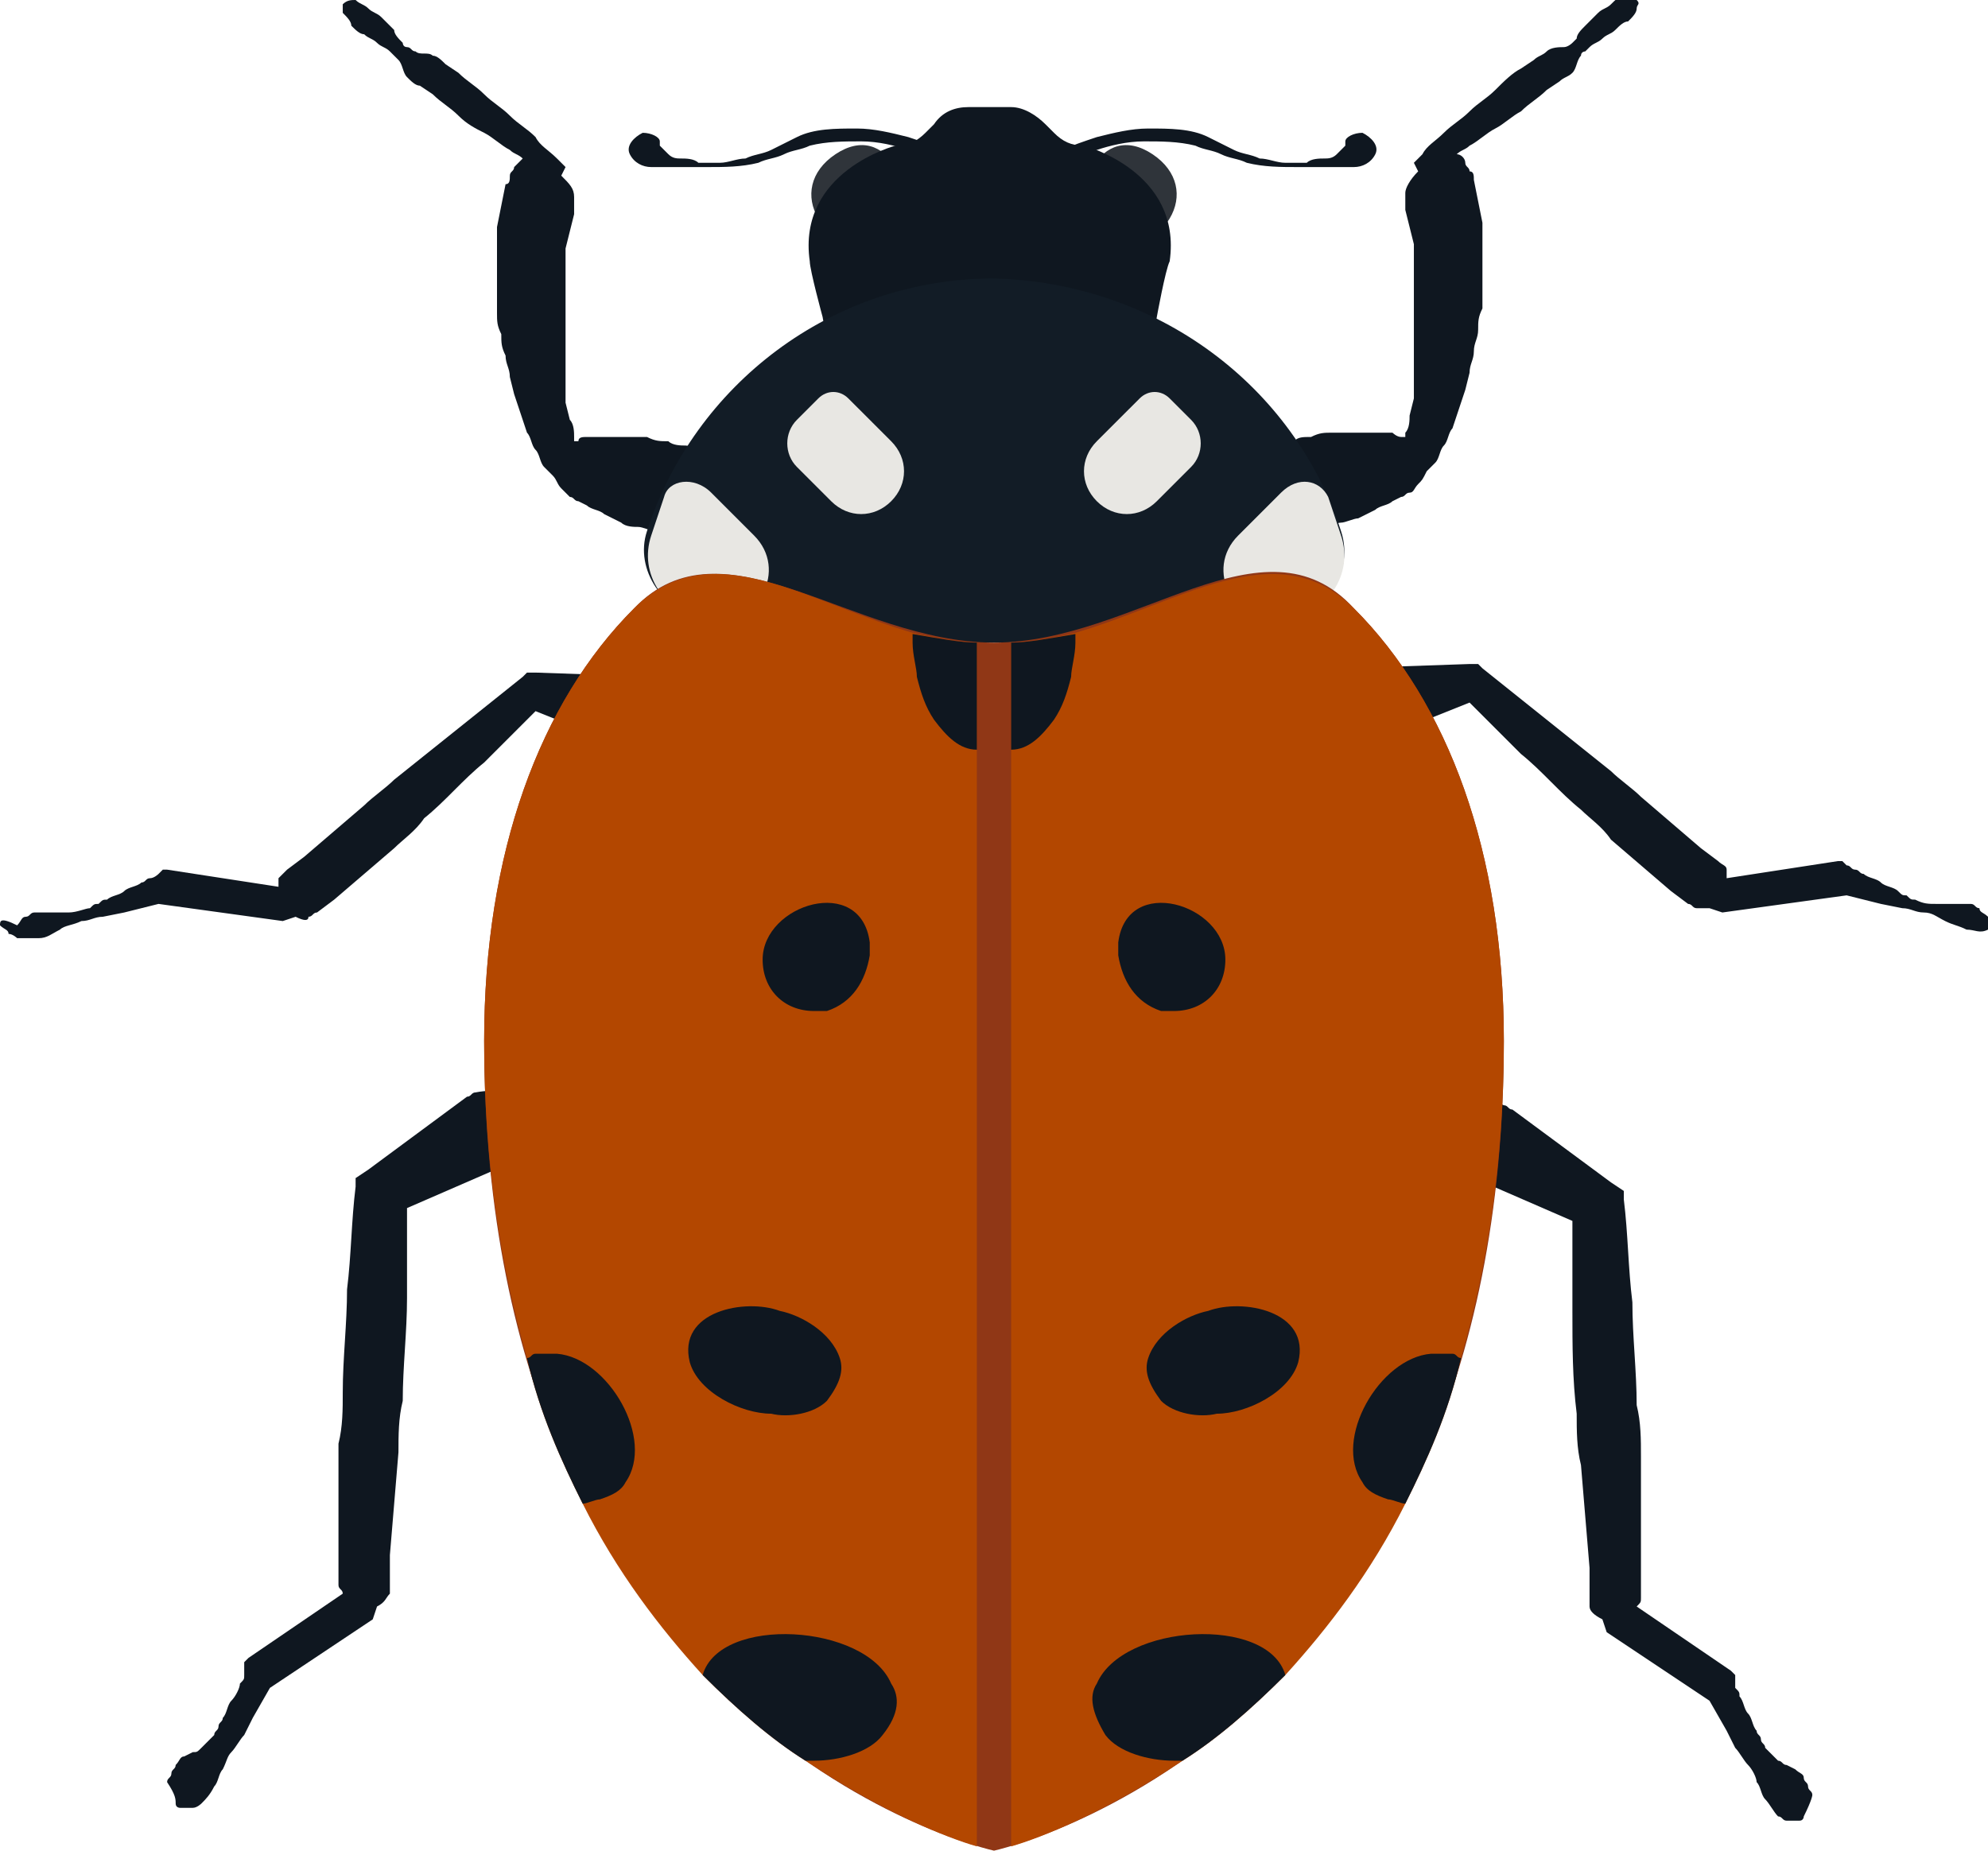
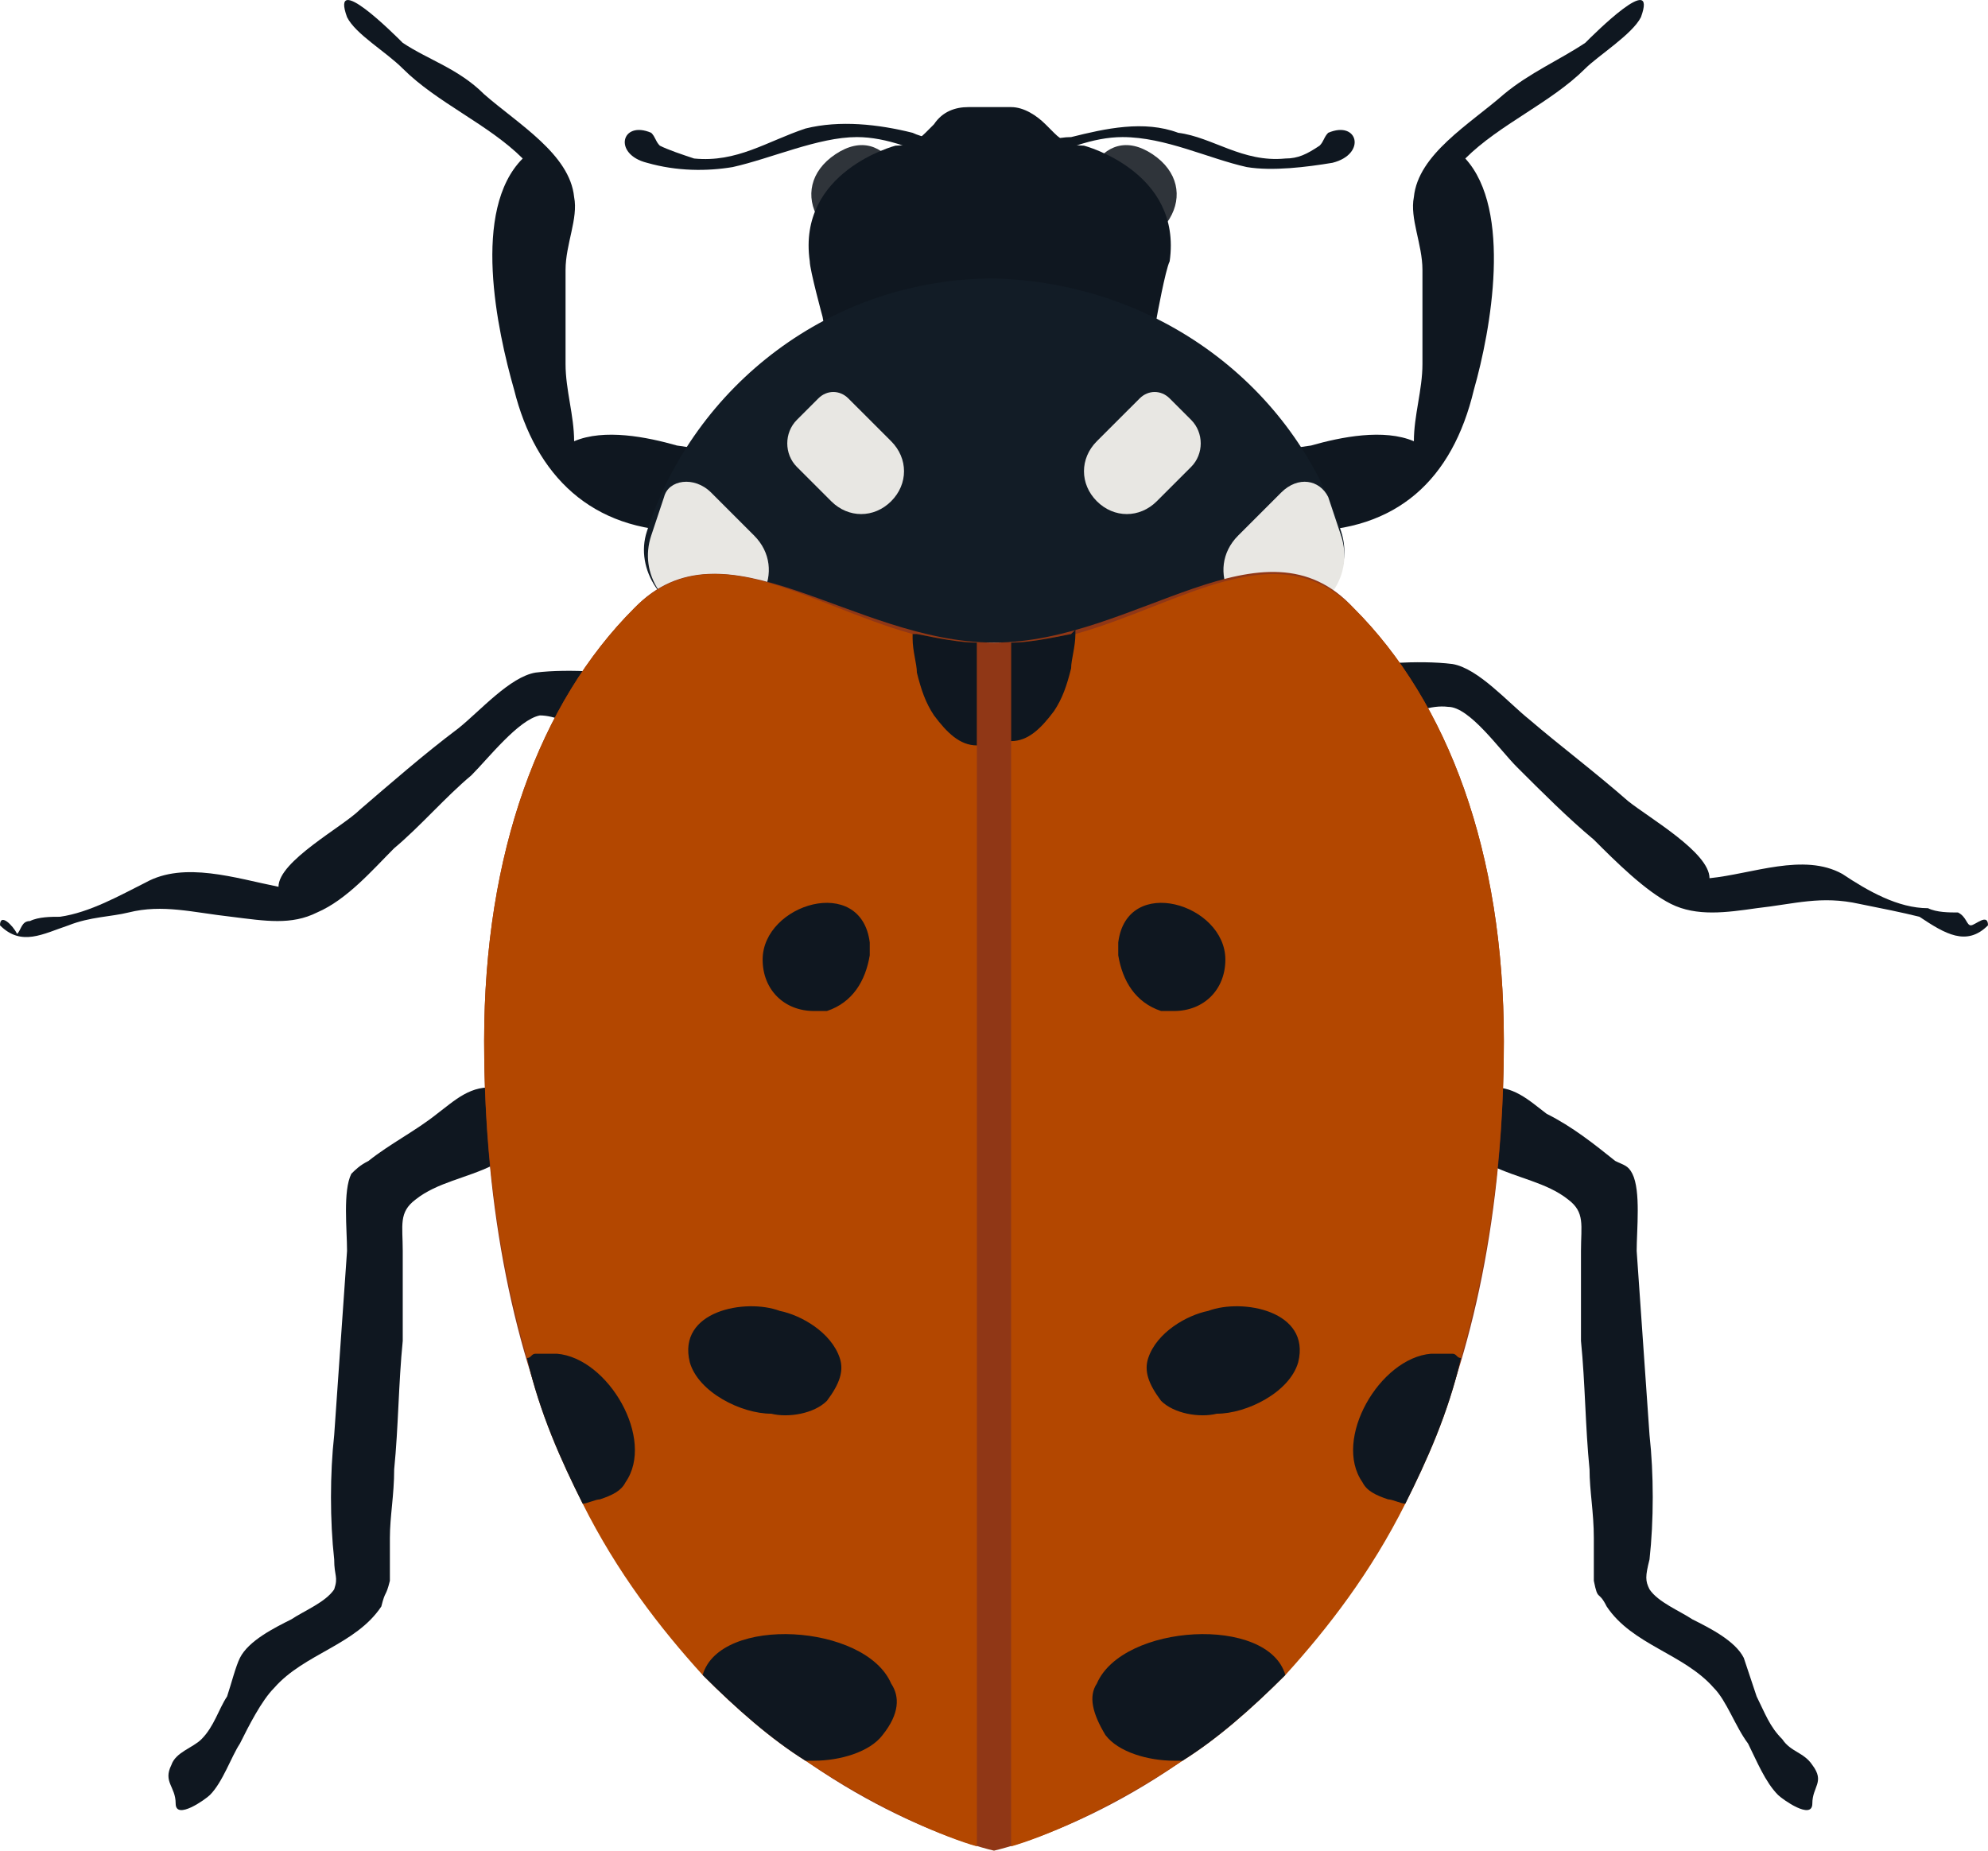
- <svg xmlns="http://www.w3.org/2000/svg" width="46.4" height="43.2" viewBox="-260 469 46.4 43.2" enable-background="new -260 469 46.4 43.2">
-   <switch>
-     <g>
-       <g>
-         <path d="m-239.1 472.9c.3.5-.4.3-.9.6s-.6 1.1-.9.6-.2-1.1.4-1.5 1.1-.2 1.4.3" fill="#2f343a" />
-         <path d="m-234.5 472.9c-.3.5.4.3.9.6s.6 1.1.9.6.2-1.1-.4-1.5-1.1-.2-1.4.3" fill="#2f343a" />
-       </g>
-       <path d="m-234.4 477c.7 0 1.3.1 1.4-.6 0 0 .2-1.1.3-1.3.3-2.1-2-2.7-2-2.7-.3 0-.5-.1-.7-.3l-.2-.2c-.2-.2-.5-.4-.8-.4h-1c-.3 0-.6.1-.8.4l-.2.2c-.2.2-.4.3-.7.3 0 0-2.3.6-2 2.7 0 .2.3 1.3.3 1.3.1.7.7.6 1.4.6h5" fill="#0f1720" />
-       <g>
-         <path d="m-237.8 472.9c0 0 0 0 0 0-.1-.1-.2-.1-.3-.1-.2-.1-.4-.2-.7-.3-.3-.1-.7-.2-1.1-.2-.4 0-.8 0-1.2.1-.2.1-.4.1-.6.2-.2.1-.4.1-.6.2-.4.1-.8.1-1.2.1-.2 0-.3 0-.5 0-.1 0-.3 0-.4 0-.1 0-.2 0-.3 0-.1 0-.1 0-.1 0-.2 0-.4-.1-.5-.3s.1-.4.3-.5c.2 0 .4.1.4.2 0 0 0 0 0 .1 0 0 .1.1.2.2.1.1.2.1.3.1.1 0 .3 0 .4.1.2 0 .3 0 .5 0 .2 0 .4-.1.6-.1.2-.1.4-.1.6-.2.2-.1.4-.2.6-.3.4-.2.9-.2 1.4-.2.4 0 .8.1 1.2.2.3.1.6.2.8.3.1 0 .2.1.2.1.1 0 .1 0 .1 0 .1.1.2.2.1.4.2-.1 0 0-.2-.1" fill="#0f1720" />
-         <path d="m-235.4 472.9c0 0 .1 0 0 0 .1-.1.2-.1.3-.1.2-.1.4-.2.7-.3.3-.1.7-.2 1.1-.2.4 0 .8 0 1.2.1.2.1.4.1.6.2.2.1.4.1.6.2.4.1.8.1 1.2.1.2 0 .3 0 .5 0 .1 0 .3 0 .4 0 .1 0 .2 0 .3 0 .1 0 .1 0 .1 0 .2 0 .4-.1.5-.3s-.1-.4-.3-.5c-.2 0-.4.1-.4.2 0 0 0 0 0 .1 0 0-.1.1-.2.2-.1.1-.2.1-.3.1-.1 0-.3 0-.4.1-.2 0-.3 0-.5 0-.2 0-.4-.1-.6-.1-.2-.1-.4-.1-.6-.2-.2-.1-.4-.2-.6-.3-.4-.2-.9-.2-1.4-.2-.4 0-.8.1-1.2.2-.3.1-.6.2-.8.3-.1 0-.2.1-.2.1-.1 0-.1 0-.1 0-.1.1-.2.2-.1.4-.1-.1.1 0 .2-.1" fill="#0f1720" />
-       </g>
-       <g>
-         <g>
-           <g>
-             <path d="m-213.6 490.4c-.1-.1-.2-.1-.2-.2-.1 0-.1-.1-.2-.1-.1 0-.1 0-.2 0-.1 0-.1 0-.2 0h-.2c-.1 0-.2 0-.2 0-.2 0-.3 0-.5-.1-.1 0-.1 0-.2-.1-.1 0-.1 0-.2-.1-.1-.1-.3-.1-.4-.2-.1-.1-.3-.1-.4-.2-.1 0-.1-.1-.2-.1-.1 0-.1-.1-.2-.1l-.1-.1h-.1l-2.6.4c0-.1 0-.2 0-.2 0-.1-.1-.1-.2-.2l-.4-.3-.7-.6-.7-.6c-.2-.2-.5-.4-.7-.6-.5-.4-1-.8-1.5-1.2-.5-.4-1-.8-1.5-1.2l-.1-.1h-.2l-2.9.1c-.1 0-.2 0-.3.1-.5.2-.7.7-.5 1.2s.7.7 1.2.5l2.5-1c.4.4.8.8 1.2 1.2.5.4.9.9 1.4 1.3.2.2.5.4.7.7l.7.6.7.6.4.3c.1 0 .1.1.2.1.1 0 .2 0 .3 0l.3.1 2.9-.4.8.2.5.1c.2 0 .3.1.5.1.2 0 .3.1.5.2.2.1.3.1.5.2.2 0 .3.1.5 0 .1 0 .2 0 .2-.1.1 0 .2-.1.2-.2-.4.1-.4 0-.4 0" fill="#0f1720" />
-             <path d="m-217.7 510.9c0-.1-.1-.1-.1-.2 0-.1-.1-.1-.1-.2 0-.1-.1-.1-.2-.2l-.2-.1c-.1 0-.1-.1-.2-.1-.1-.1-.2-.2-.3-.3 0-.1-.1-.1-.1-.2 0-.1-.1-.1-.1-.2-.1-.1-.1-.3-.2-.4-.1-.1-.1-.3-.2-.4 0-.1 0-.1-.1-.2 0-.1 0-.2 0-.2v-.1l-.1-.1-2.2-1.5c.1-.1.1-.1.1-.2 0-.1 0-.2 0-.3v-.6-1.2-1.2c0-.4 0-.8-.1-1.2 0-.8-.1-1.6-.1-2.4-.1-.8-.1-1.6-.2-2.4v-.2l-.3-.2-2.3-1.7c-.1 0-.1-.1-.2-.1-.4-.2-1 0-1.2.5s0 1 .5 1.2l2.3 1c0 .7 0 1.4 0 2.1 0 .8 0 1.6.1 2.4 0 .4 0 .8.1 1.2l.1 1.2.1 1.2v.6c0 .1 0 .2 0 .3 0 .1.1.2.3.3l.1.3 2.4 1.6.4.7.2.4c.1.1.2.3.3.4.1.1.2.3.2.4.1.1.1.3.2.4.1.1.2.3.3.4.1 0 .1.1.2.1.1 0 .2 0 .3 0 .1 0 .1-.1.1-.1.2-.4.2-.5.2-.5" fill="#0f1720" />
-             <path d="m-229.1 481.3c.1 0 .3-.1.4-.1.1 0 .3-.1.4-.1l.4-.2c.1-.1.3-.1.4-.2l.2-.1c.1 0 .1-.1.2-.1.1 0 .1-.1.2-.2.1-.1.1-.1.2-.3l.2-.2c.1-.1.1-.3.2-.4.1-.1.1-.3.2-.4.1-.3.2-.6.3-.9l.1-.4c0-.2.1-.3.1-.5 0-.2.1-.3.1-.5 0-.2 0-.3.1-.5 0-.2 0-.3 0-.5v-.5c0-.2 0-.3 0-.5 0-.2 0-.3 0-.5l-.1-.5-.1-.5c0-.1 0-.2-.1-.2 0-.1-.1-.1-.1-.2 0-.1-.1-.2-.2-.2.1-.1.2-.1.3-.2.2-.1.4-.3.6-.4.2-.1.4-.3.6-.4.2-.2.4-.3.6-.5l.3-.2c.1-.1.2-.1.3-.2.1-.1.1-.3.2-.4 0-.1.1-.1.1-.1 0 0 .1-.1.1-.1.1-.1.2-.1.3-.2.1-.1.2-.1.3-.2.1-.1.2-.2.3-.2.1-.1.2-.2.2-.3 0-.1.1-.1 0-.2 0-.1-.2-.2-.3-.1-.1 0-.2.1-.3.2-.1.1-.2.1-.3.2-.1.1-.2.2-.3.3-.1.1-.2.2-.2.3 0 0-.1.1-.1.1 0 0-.1.1-.2.1-.1 0-.3 0-.4.1-.1.1-.2.1-.3.2l-.3.2c-.2.1-.4.3-.6.5-.2.2-.4.3-.6.5-.2.2-.4.3-.6.5-.2.2-.4.3-.5.5l-.2.2.1.2c-.2.2-.3.4-.3.5 0 .1 0 .1 0 .2 0 .1 0 .1 0 .2l.1.4.1.4c0 .1 0 .3 0 .4 0 .1 0 .3 0 .4v.4c0 .1 0 .3 0 .4 0 .1 0 .3 0 .4 0 .1 0 .3 0 .4 0 .1 0 .3 0 .4v.4c0 .1 0 .3 0 .4l-.1.4c0 .1 0 .3-.1.4 0 0 0 .1 0 .1 0 0-.1 0-.1 0-.1 0-.2-.1-.2-.1-.1 0-.2 0-.2 0h-.2c-.2 0-.3 0-.5 0h-.5c-.2 0-.3 0-.5.1-.2 0-.3 0-.4.1-.1 0-.3.1-.4.1-.1 0-.3.1-.4.1-.5.1-.8.6-.7 1.1.1.5.6.9 1.1.8.1 0 .3-.1.4-.1.4.1.6 0 .7 0m2.2-1.6c0 0 0 0 0 0" fill="#0f1720" />
-           </g>
-           <g>
-             <path d="m-260 490.6c.1.1.2.1.2.2.1 0 .2.1.2.1.2 0 .3 0 .5 0 .2 0 .3-.1.5-.2.1-.1.3-.1.5-.2.2 0 .3-.1.5-.1l.5-.1.8-.2 2.9.4.3-.1c.2.1.3.1.3 0 .1 0 .1-.1.2-.1l.4-.3.7-.6.7-.6c.2-.2.5-.4.7-.7.5-.4.9-.9 1.4-1.3.4-.4.8-.8 1.2-1.2l2.5 1c.5.2 1 0 1.2-.5.2-.5 0-1-.5-1.2-.1 0-.2-.1-.3-.1l-2.9-.1h-.2l-.1.1c-.5.4-1 .8-1.5 1.2-.5.4-1 .8-1.5 1.2-.2.2-.5.4-.7.6l-.7.6-.7.6-.4.3c-.1.1-.1.1-.2.2 0 .1 0 .1 0 .2l-2.6-.4h-.1l-.1.1c0 0-.1.1-.2.1-.1 0-.1.1-.2.1-.1.1-.3.1-.4.2-.1.1-.3.1-.4.2-.1 0-.1 0-.2.1-.1 0-.1 0-.2.1-.1 0-.3.1-.5.1-.1 0-.2 0-.2 0h-.2c-.1 0-.1 0-.2 0-.1 0-.1 0-.2 0-.1 0-.1.1-.2.1-.1 0-.1.1-.2.2-.4-.2-.4-.1-.4 0" fill="#0f1720" />
-             <path d="m-255.9 511.1c0 .1.1.1.1.1.1 0 .2 0 .3 0 .1 0 .2-.1.2-.1.1-.1.2-.2.3-.4.1-.1.1-.3.2-.4.1-.2.1-.3.2-.4.1-.1.2-.3.3-.4l.2-.4.4-.7 2.4-1.6.1-.3c.2-.1.2-.2.3-.3 0-.1 0-.2 0-.3v-.6l.1-1.2.1-1.2c0-.4 0-.8.1-1.2 0-.8.1-1.6.1-2.4 0-.7 0-1.4 0-2.1l2.3-1c.4-.2.6-.7.5-1.2s-.7-.6-1.2-.5c-.1 0-.1.1-.2.1l-2.3 1.7-.3.2v.2c-.1.8-.1 1.6-.2 2.4 0 .8-.1 1.6-.1 2.4 0 .4 0 .8-.1 1.2v1.2 1.2.6c0 .1 0 .2 0 .3 0 .1.1.1.1.2l-2.2 1.5-.1.1v.1c0 .1 0 .1 0 .2 0 .1 0 .1-.1.2 0 .1-.1.3-.2.4-.1.1-.1.3-.2.4 0 .1-.1.1-.1.2 0 .1-.1.1-.1.2-.1.1-.2.2-.3.3-.1.1-.1.1-.2.1l-.2.1c-.1 0-.1.1-.2.2 0 .1-.1.1-.1.2 0 .1-.1.1-.1.2.2.3.2.4.2.5" fill="#0f1720" />
-             <path d="m-244 481.4c.1 0 .3.1.4.1.5.1 1-.2 1.1-.8.1-.5-.2-1-.7-1.1-.1 0-.3-.1-.4-.1-.1 0-.3-.1-.4-.1-.1 0-.3 0-.4-.1-.2 0-.3 0-.5-.1h-.5c-.2 0-.3 0-.5 0h-.2c-.1 0-.2 0-.2 0-.1 0-.2 0-.2.1 0 0-.1 0-.1 0 0 0 0-.1 0-.1 0-.1 0-.3-.1-.4l-.1-.4c0-.1 0-.3 0-.4v-.4c0-.1 0-.3 0-.4 0-.1 0-.3 0-.4 0-.1 0-.3 0-.4 0-.1 0-.3 0-.4v-.4c0-.1 0-.3 0-.4 0-.1 0-.3 0-.4l.1-.4.1-.4c0-.1 0-.1 0-.2 0-.1 0-.1 0-.2 0-.2-.1-.3-.3-.5l.1-.2-.2-.2c-.2-.2-.4-.3-.5-.5-.2-.2-.4-.3-.6-.5-.2-.2-.4-.3-.6-.5-.2-.2-.4-.3-.6-.5l-.3-.2c-.1-.1-.2-.2-.3-.2-.1-.1-.3 0-.4-.1-.1 0-.1-.1-.2-.1-.1 0-.1-.1-.1-.1-.1-.1-.2-.2-.2-.3-.1-.1-.2-.2-.3-.3-.1-.1-.2-.1-.3-.2-.1-.1-.2-.1-.3-.2-.1 0-.2 0-.3.1 0 .1 0 .2 0 .2.1.1.2.2.2.3.1.1.2.2.3.2.1.1.2.1.3.2.1.1.2.1.3.2 0 0 .1.1.1.1 0 0 .1.1.1.1.1.1.1.3.2.4.1.1.2.2.3.2l.3.2c.2.2.4.3.6.5.2.2.4.3.6.4.2.1.4.3.6.4.1.1.2.1.3.2-.1.1-.1.1-.2.2 0 .1-.1.1-.1.2 0 .1 0 .2-.1.2l-.1.5-.1.5c0 .2 0 .3 0 .5 0 .2 0 .3 0 .5v.5c0 .2 0 .3 0 .5 0 .2 0 .3.1.5 0 .2 0 .3.1.5 0 .2.1.3.1.5l.1.4c.1.3.2.6.3.9.1.1.1.3.2.4.1.1.1.3.2.4l.2.2c.1.1.1.2.2.3.1.1.1.1.2.2.1 0 .1.1.2.1l.2.1c.1.1.3.1.4.2l.4.2c.1.1.3.1.4.1.1 0 .3.1.4.1.4-.1.5 0 .7 0m-2.6-1.7c0 0 0 0 0 0" fill="#0f1720" />
-           </g>
-         </g>
-         <g>
-           <path d="m-228.7 481.4c.3.9-.3 1.9-1.3 2-1.8.2-4.7.6-6.8.6-2.1 0-5-.3-6.8-.6-.9-.1-1.6-1.1-1.3-2 1.1-3.4 4.3-5.9 8.1-5.9 3.8.1 7 2.5 8.1 5.9" fill="#121c26" />
-           <path d="m-244.5 480.6c-.1.3-.2.6-.3.9-.3.9.3 1.8 1.3 2 0 0 0 0 .1 0 1.1.1 1.8-1.2 1-2-.3-.3-.7-.7-1-1-.4-.4-1-.3-1.1.1" fill="#e8e7e3" />
-           <path d="m-240.9 478.3c-.2.2-.3.3-.5.5-.3.3-.3.8 0 1.1.3.3.5.5.8.8.4.4 1 .4 1.4 0 .4-.4.4-1 0-1.4-.3-.3-.7-.7-1-1-.2-.2-.5-.2-.7 0" fill="#e8e7e3" />
-           <path d="m-229 480.6c.1.3.2.6.3.9.3.9-.3 1.8-1.3 2 0 0 0 0-.1 0-1.1.1-1.8-1.2-1-2 .3-.3.7-.7 1-1 .4-.4.9-.3 1.1.1" fill="#e8e7e3" />
-           <path d="m-232.7 478.3c.2.2.3.3.5.5.3.3.3.8 0 1.1-.3.3-.5.5-.8.8-.4.4-1 .4-1.4 0-.4-.4-.4-1 0-1.4.3-.3.7-.7 1-1 .2-.2.5-.2.7 0" fill="#e8e7e3" />
-         </g>
-         <path d="m-224.9 493.3c0 16.3-11.9 18.9-11.9 18.9s-11.9-2.6-11.9-18.9c0-4.4 1.3-7.9 3.5-10.1 2.1-2.2 5.1.8 8.4.8 3.3 0 6.3-3.1 8.4-.8 2.2 2.2 3.5 5.7 3.5 10.1" fill="#903716" />
-         <g>
-           <g>
-             <path d="m-237.2 484v28.1c-.7-.2-2.2-.8-4-2-.8-.5-1.6-1.2-2.4-2-1-1.1-2-2.4-2.8-4-.5-1-1-2.1-1.3-3.4-.6-2.1-1-4.5-1-7.4 0-4.4 1.3-7.9 3.5-10.1 1.8-1.8 4.1-.1 6.6.6.5.1 1 .2 1.4.2" fill="#b34700" />
-             <path d="m-240.4 500.7c.1.3 0 .6-.3 1-.3.3-.9.4-1.3.3-.7 0-1.7-.5-1.9-1.2-.3-1.2 1.3-1.5 2.1-1.2.5.1 1.2.5 1.4 1.1" fill="#0f1720" />
-             <path d="m-239.4 509.5c-.3.4-1 .6-1.6.6-.1 0-.1 0-.2 0-.8-.5-1.6-1.2-2.4-2 .4-1.4 3.8-1.2 4.4.2.2.3.2.7-.2 1.2" fill="#0f1720" />
-             <path d="m-239.7 491.3c-.1.6-.4 1.1-1 1.3-.1 0-.2 0-.3 0-.7 0-1.2-.5-1.2-1.2 0-1.3 2.3-2 2.5-.4 0 0 0 .1 0 .3" fill="#0f1720" />
-             <path d="m-245.4 503.6c-.1.2-.3.3-.6.4-.1 0-.3.1-.4.1-.5-1-1-2.1-1.3-3.4.1 0 .1-.1.2-.1.2 0 .3 0 .5 0 1.2.1 2.3 2 1.6 3" fill="#0f1720" />
-             <path d="m-237.2 484v2.5c-.4 0-.7-.3-1-.7-.2-.3-.3-.6-.4-1 0-.2-.1-.5-.1-.8 0-.1 0-.2 0-.2.6.1 1.1.2 1.5.2" fill="#0f1720" />
-           </g>
-           <g>
-             <path d="m-236.4 484v28.1c.7-.2 2.2-.8 4-2 .8-.5 1.6-1.2 2.4-2 1-1.1 2-2.4 2.8-4 .5-1 1-2.1 1.3-3.4.6-2.1 1-4.5 1-7.4 0-4.4-1.3-7.9-3.5-10.1-1.8-1.8-4.1-.1-6.6.6-.5.1-1 .2-1.4.2" fill="#b34700" />
-             <path d="m-233.2 500.7c-.1.3 0 .6.3 1 .3.3.9.4 1.3.3.7 0 1.7-.5 1.9-1.2.3-1.2-1.3-1.5-2.1-1.2-.5.1-1.2.5-1.4 1.1" fill="#0f1720" />
-             <path d="m-234.2 509.5c.3.4 1 .6 1.6.6.1 0 .1 0 .2 0 .8-.5 1.6-1.2 2.4-2-.4-1.4-3.8-1.2-4.4.2-.2.3-.1.7.2 1.2" fill="#0f1720" />
-             <path d="m-233.9 491.3c.1.6.4 1.1 1 1.3.1 0 .2 0 .3 0 .7 0 1.2-.5 1.2-1.2 0-1.3-2.3-2-2.5-.4 0 0 0 .1 0 .3" fill="#0f1720" />
-             <path d="m-228.2 503.6c.1.2.3.3.6.4.1 0 .3.1.4.1.5-1 1-2.1 1.3-3.4-.1 0-.1-.1-.2-.1-.2 0-.3 0-.5 0-1.2.1-2.3 2-1.6 3" fill="#0f1720" />
-             <path d="m-236.4 484v2.5c.4 0 .7-.3 1-.7.2-.3.3-.6.4-1 0-.2.1-.5.1-.8 0-.1 0-.2 0-.2-.6.1-1.1.2-1.5.2" fill="#0f1720" />
-           </g>
-         </g>
-       </g>
-     </g>
-   </switch>
+ <svg xmlns="http://www.w3.org/2000/svg" width="46.4" height="43.2" viewBox="0 0 46.4 43.2" enable-background="new 0 0 46.4 43.2">
+   <g fill="#2f343a">
+     <path d="m20.9 3.9c.3.5-.4.3-.9.6s-.6 1.1-.9.6-.2-1.1.4-1.5 1.1-.2 1.4.3" />
+     <path d="m25.5 3.9c-.3.5.4.3.9.6s.6 1.1.9.6.2-1.1-.4-1.5-1.1-.2-1.4.3" />
+   </g>
+   <g fill="#0f1720">
+     <path d="m25.6 8c.7 0 1.3.1 1.4-.6 0 0 .2-1.1.3-1.3.3-2.1-2-2.7-2-2.7-.3 0-.5-.1-.7-.3l-.2-.2c-.2-.2-.5-.4-.8-.4h-1c-.3 0-.6.1-.8.4l-.2.2c-.2.2-.4.3-.7.3 0 0-2.3.6-2 2.7 0 .2.3 1.3.3 1.3.1.7.7.6 1.4.6h5" />
+     <path d="m22.1 3.8c-.7-.3-1.4-.6-2.1-.6-.9 0-2 .5-2.9.7-.6.1-1.3.1-2-.1-.8-.2-.6-1 .1-.7.1.1.1.2.2.3.2.1.5.2.8.3 1 .1 1.7-.4 2.6-.7.8-.2 1.7-.1 2.5.1.2.1.7.2.9.3.1.1.3.4.3.4-.2 0-.3 0-.4 0" />
+     <path d="m24.1 3.8c-.1 0-.2.1-.3.1 0 0 .2-.3.3-.4.2-.2.6-.3.9-.3.8-.2 1.7-.4 2.5-.1.8.1 1.5.7 2.5.6.3 0 .5-.1.8-.3.1-.1.1-.2.2-.3.7-.3.9.5.1.7-.6.1-1.4.2-2 .1-.9-.2-1.9-.7-2.9-.7-.7 0-1.4.3-2.1.6" />
+     <path d="m0 21.6c.5.5 1 .2 1.6 0 .5-.2 1-.2 1.4-.3.8-.2 1.5 0 2.4.1.8.1 1.4.2 2-.1.7-.3 1.3-1 1.8-1.5.6-.5 1.2-1.2 1.8-1.7.4-.4 1.1-1.3 1.6-1.4.7 0 1.6.8 2.4.9 1.5.4 1.7-1.6.2-1.8-.8-.1-1.9-.2-2.7-.1-.6.1-1.3.9-1.8 1.3-.8.6-1.6 1.3-2.3 1.9-.4.4-1.9 1.2-1.9 1.8-1-.2-2.2-.6-3.1-.1-.6.3-1.3.7-2 .8-.2 0-.5 0-.7.1-.2 0-.2.2-.3.3-.1-.2-.4-.5-.4-.2" />
+     <path d="m4.1 42.1c0 .4.7-.1.8-.2.3-.3.5-.9.7-1.2.2-.4.5-1 .8-1.3.7-.8 1.9-1 2.5-1.9.1-.4.1-.2.2-.6 0-.1 0-.3 0-.4 0-.2 0-.4 0-.6 0-.5.1-1 .1-1.6.1-1 .1-2 .2-3 0-.7 0-1.4 0-2.1 0-.6-.1-.9.3-1.2.5-.4 1.2-.5 1.8-.8.8-.4 1.2-1.6.1-1.8-.6-.1-1 .3-1.4.6-.5.4-1.1.7-1.6 1.1-.2.1-.3.2-.4.3-.2.4-.1 1.3-.1 1.8-.1 1.4-.2 2.9-.3 4.3-.1.9-.1 2 0 2.9 0 .4.1.4 0 .7-.2.3-.7.5-1 .7-.4.2-1 .5-1.2.9-.1.2-.2.6-.3.9-.2.3-.3.7-.6 1-.2.2-.6.3-.7.6-.2.4.1.5.1.9" />
+     <path d="m16 12.4c.7 0 1.7.1 1.5-1.1-.2-.8-1.1-.8-1.7-.9-.7-.2-1.7-.4-2.4-.1 0-.6-.2-1.2-.2-1.8 0-.7 0-1.5 0-2.2 0-.6.3-1.2.2-1.7-.1-1-1.3-1.7-2.1-2.4-.6-.6-1.3-.8-1.9-1.2-.2-.2-1.7-1.7-1.3-.6.2.4.9.8 1.3 1.2.8.8 2 1.3 2.8 2.1-1.2 1.2-.6 4-.2 5.4.5 2 1.8 3.3 4 3.3" />
+     <path d="m46.4 21.6c0-.3-.3 0-.4 0-.1 0-.1-.2-.3-.3-.2 0-.5 0-.7-.1-.7 0-1.4-.4-2-.8-.9-.5-2.1 0-3.1.1 0-.6-1.4-1.4-1.9-1.8-.8-.7-1.6-1.3-2.3-1.9-.5-.4-1.2-1.2-1.8-1.3-.8-.1-1.9 0-2.7.1-1.5.2-1.3 2.2.2 1.8.7-.2 1.6-1 2.4-.9.5 0 1.2 1 1.6 1.4.6.6 1.2 1.2 1.8 1.7.5.5 1.2 1.2 1.8 1.5.6.3 1.3.2 2 .1.9-.1 1.5-.3 2.4-.1.5.1 1 .2 1.4.3.6.4 1.1.7 1.6.2" />
+     <path d="m42.3 42.1c0-.4.3-.5 0-.9-.2-.3-.5-.3-.7-.6-.3-.3-.4-.6-.6-1-.1-.3-.2-.6-.3-.9-.2-.4-.8-.7-1.2-.9-.3-.2-.8-.4-1-.7-.1-.2-.1-.3 0-.7.1-.9.1-2 0-2.9-.1-1.4-.2-2.9-.3-4.3 0-.5.1-1.4-.1-1.8-.1-.2-.2-.2-.4-.3-.5-.4-1-.8-1.6-1.1-.4-.3-.8-.7-1.4-.6-1.2.2-.7 1.5.1 1.8.6.3 1.3.4 1.8.8.4.3.3.6.3 1.2 0 .7 0 1.4 0 2.1.1 1 .1 2 .2 3 0 .5.1 1 .1 1.6 0 .2 0 .4 0 .6 0 .1 0 .3 0 .4.1.5.1.2.3.6.6.9 1.8 1.1 2.5 1.9.3.3.5.9.8 1.3.2.4.4.9.7 1.2.1.1.8.6.8.2" />
+     <path d="m30.4 12.4c2.2 0 3.5-1.2 4-3.3.4-1.4.9-4.2-.2-5.4.8-.8 2-1.3 2.8-2.1.3-.3 1.1-.8 1.3-1.2.4-1.1-1.1.4-1.3.6-.6.4-1.3.7-1.9 1.2-.8.7-2 1.4-2.1 2.4-.1.5.2 1.1.2 1.7 0 .7 0 1.5 0 2.2 0 .6-.2 1.2-.2 1.8-.7-.3-1.7-.1-2.4.1-.6.1-1.5.1-1.7.9-.2 1.2.8 1.1 1.5 1.1" />
+   </g>
+   <path d="m31.3 12.4c.3.9-.3 1.9-1.3 2-1.8.2-4.7.6-6.8.6s-5-.3-6.8-.6c-.9-.1-1.6-1.1-1.3-2 1.1-3.4 4.3-5.9 8.1-5.9 3.8.1 7 2.5 8.1 5.9" fill="#121c26" />
+   <g fill="#e8e7e3">
+     <path d="m15.5 11.6c-.1.3-.2.6-.3.9-.3.9.3 1.8 1.3 2 0 0 0 0 .1 0 1.1.1 1.8-1.2 1-2-.3-.3-.7-.7-1-1-.4-.4-1-.3-1.1.1" />
+     <path d="m19.1 9.3c-.2.2-.3.3-.5.5-.3.3-.3.8 0 1.1.3.3.5.5.8.8.4.4 1 .4 1.4 0s.4-1 0-1.4c-.3-.3-.7-.7-1-1-.2-.2-.5-.2-.7 0" />
+     <path d="m31 11.6c.1.3.2.6.3.9.3.9-.3 1.8-1.3 2 0 0 0 0-.1 0-1.1.1-1.8-1.2-1-2 .3-.3.7-.7 1-1 .4-.4.9-.3 1.1.1" />
+     <path d="m27.3 9.3c.2.2.3.3.5.5.3.3.3.8 0 1.1-.3.3-.5.5-.8.8-.4.4-1 .4-1.4 0s-.4-1 0-1.4c.3-.3.7-.7 1-1 .2-.2.5-.2.7 0" />
+   </g>
+   <path d="m35.1 24.3c0 16.3-11.9 18.9-11.9 18.9s-11.9-2.6-11.9-18.9c0-4.4 1.3-7.9 3.5-10.1 2.1-2.2 5.1.8 8.4.8 3.3 0 6.3-3.1 8.4-.8 2.2 2.2 3.5 5.7 3.5 10.1" fill="#903716" />
+   <path d="m22.8 15v28.1c-.7-.2-2.2-.8-4-2-.8-.5-1.6-1.2-2.4-2-1-1.1-2-2.4-2.8-4-.5-1-1-2.1-1.3-3.4-.6-2.1-1-4.5-1-7.4 0-4.4 1.3-7.9 3.5-10.1 1.8-1.8 4-.1 6.5.6 0 0 .1 0 .1 0 .5.1 1 .2 1.4.2" fill="#b34700" />
+   <g fill="#0f1720">
+     <path d="m19.6 31.7c.1.3 0 .6-.3 1-.3.3-.9.4-1.3.3-.7 0-1.7-.5-1.9-1.2-.3-1.2 1.3-1.5 2.1-1.2.5.1 1.2.5 1.4 1.1" />
+     <path d="m20.6 40.5c-.3.4-1 .6-1.6.6-.1 0-.1 0-.2 0-.8-.5-1.6-1.2-2.4-2 .4-1.4 3.8-1.2 4.4.2.2.3.2.7-.2 1.2" />
+     <path d="m20.3 22.3c-.1.6-.4 1.1-1 1.3-.1 0-.2 0-.3 0-.7 0-1.2-.5-1.2-1.2 0-1.3 2.3-2 2.5-.4 0 0 0 .1 0 .3" />
+     <path d="m14.6 34.6c-.1.2-.3.3-.6.4-.1 0-.3.1-.4.1-.5-1-1-2.1-1.3-3.4.1 0 .1-.1.2-.1.2 0 .3 0 .5 0 1.2.1 2.3 2 1.6 3" />
+     <path d="m22.8 15v2.4c-.4 0-.7-.3-1-.7-.2-.3-.3-.6-.4-1 0-.2-.1-.5-.1-.8v-.1c0 0 .1 0 .1 0 .5.1 1 .2 1.4.2" />
+   </g>
+   <path d="m35.1 24.3c0 2.9-.4 5.3-1 7.4-.3 1.3-.8 2.4-1.3 3.4-.8 1.6-1.8 2.9-2.8 4-.8.8-1.6 1.5-2.4 2-1.8 1.2-3.3 1.8-4 2v-28.1c.4 0 .9-.1 1.4-.2 0 0 .1 0 .1 0 2.5-.7 4.7-2.4 6.5-.6 2.2 2.2 3.5 5.7 3.5 10.1" fill="#b34700" />
+   <g fill="#0f1720">
+     <path d="m26.8 31.7c-.1.3 0 .6.3 1 .3.3.9.4 1.3.3.7 0 1.7-.5 1.9-1.2.3-1.2-1.3-1.5-2.1-1.2-.5.1-1.2.5-1.4 1.1" />
+     <path d="m25.8 40.5c.3.4 1 .6 1.6.6.1 0 .1 0 .2 0 .8-.5 1.6-1.2 2.4-2-.4-1.4-3.8-1.2-4.4.2-.2.3-.1.7.2 1.2" />
+     <path d="m26.1 22.3c.1.6.4 1.1 1 1.3.1 0 .2 0 .3 0 .7 0 1.2-.5 1.2-1.2 0-1.3-2.3-2-2.5-.4 0 0 0 .1 0 .3" />
+     <path d="m31.8 34.6c.1.2.3.3.6.4.1 0 .3.1.4.1.5-1 1-2.1 1.3-3.4-.1 0-.1-.1-.2-.1-.2 0-.3 0-.5 0-1.2.1-2.3 2-1.6 3" />
+     <path d="m25.1 14.7v.1c0 .3-.1.6-.1.8-.1.4-.2.7-.4 1-.3.4-.6.7-1 .7v-2.3c.4 0 .9-.1 1.4-.2 0 0 .1-.1.1-.1" />
+   </g>
</svg>
